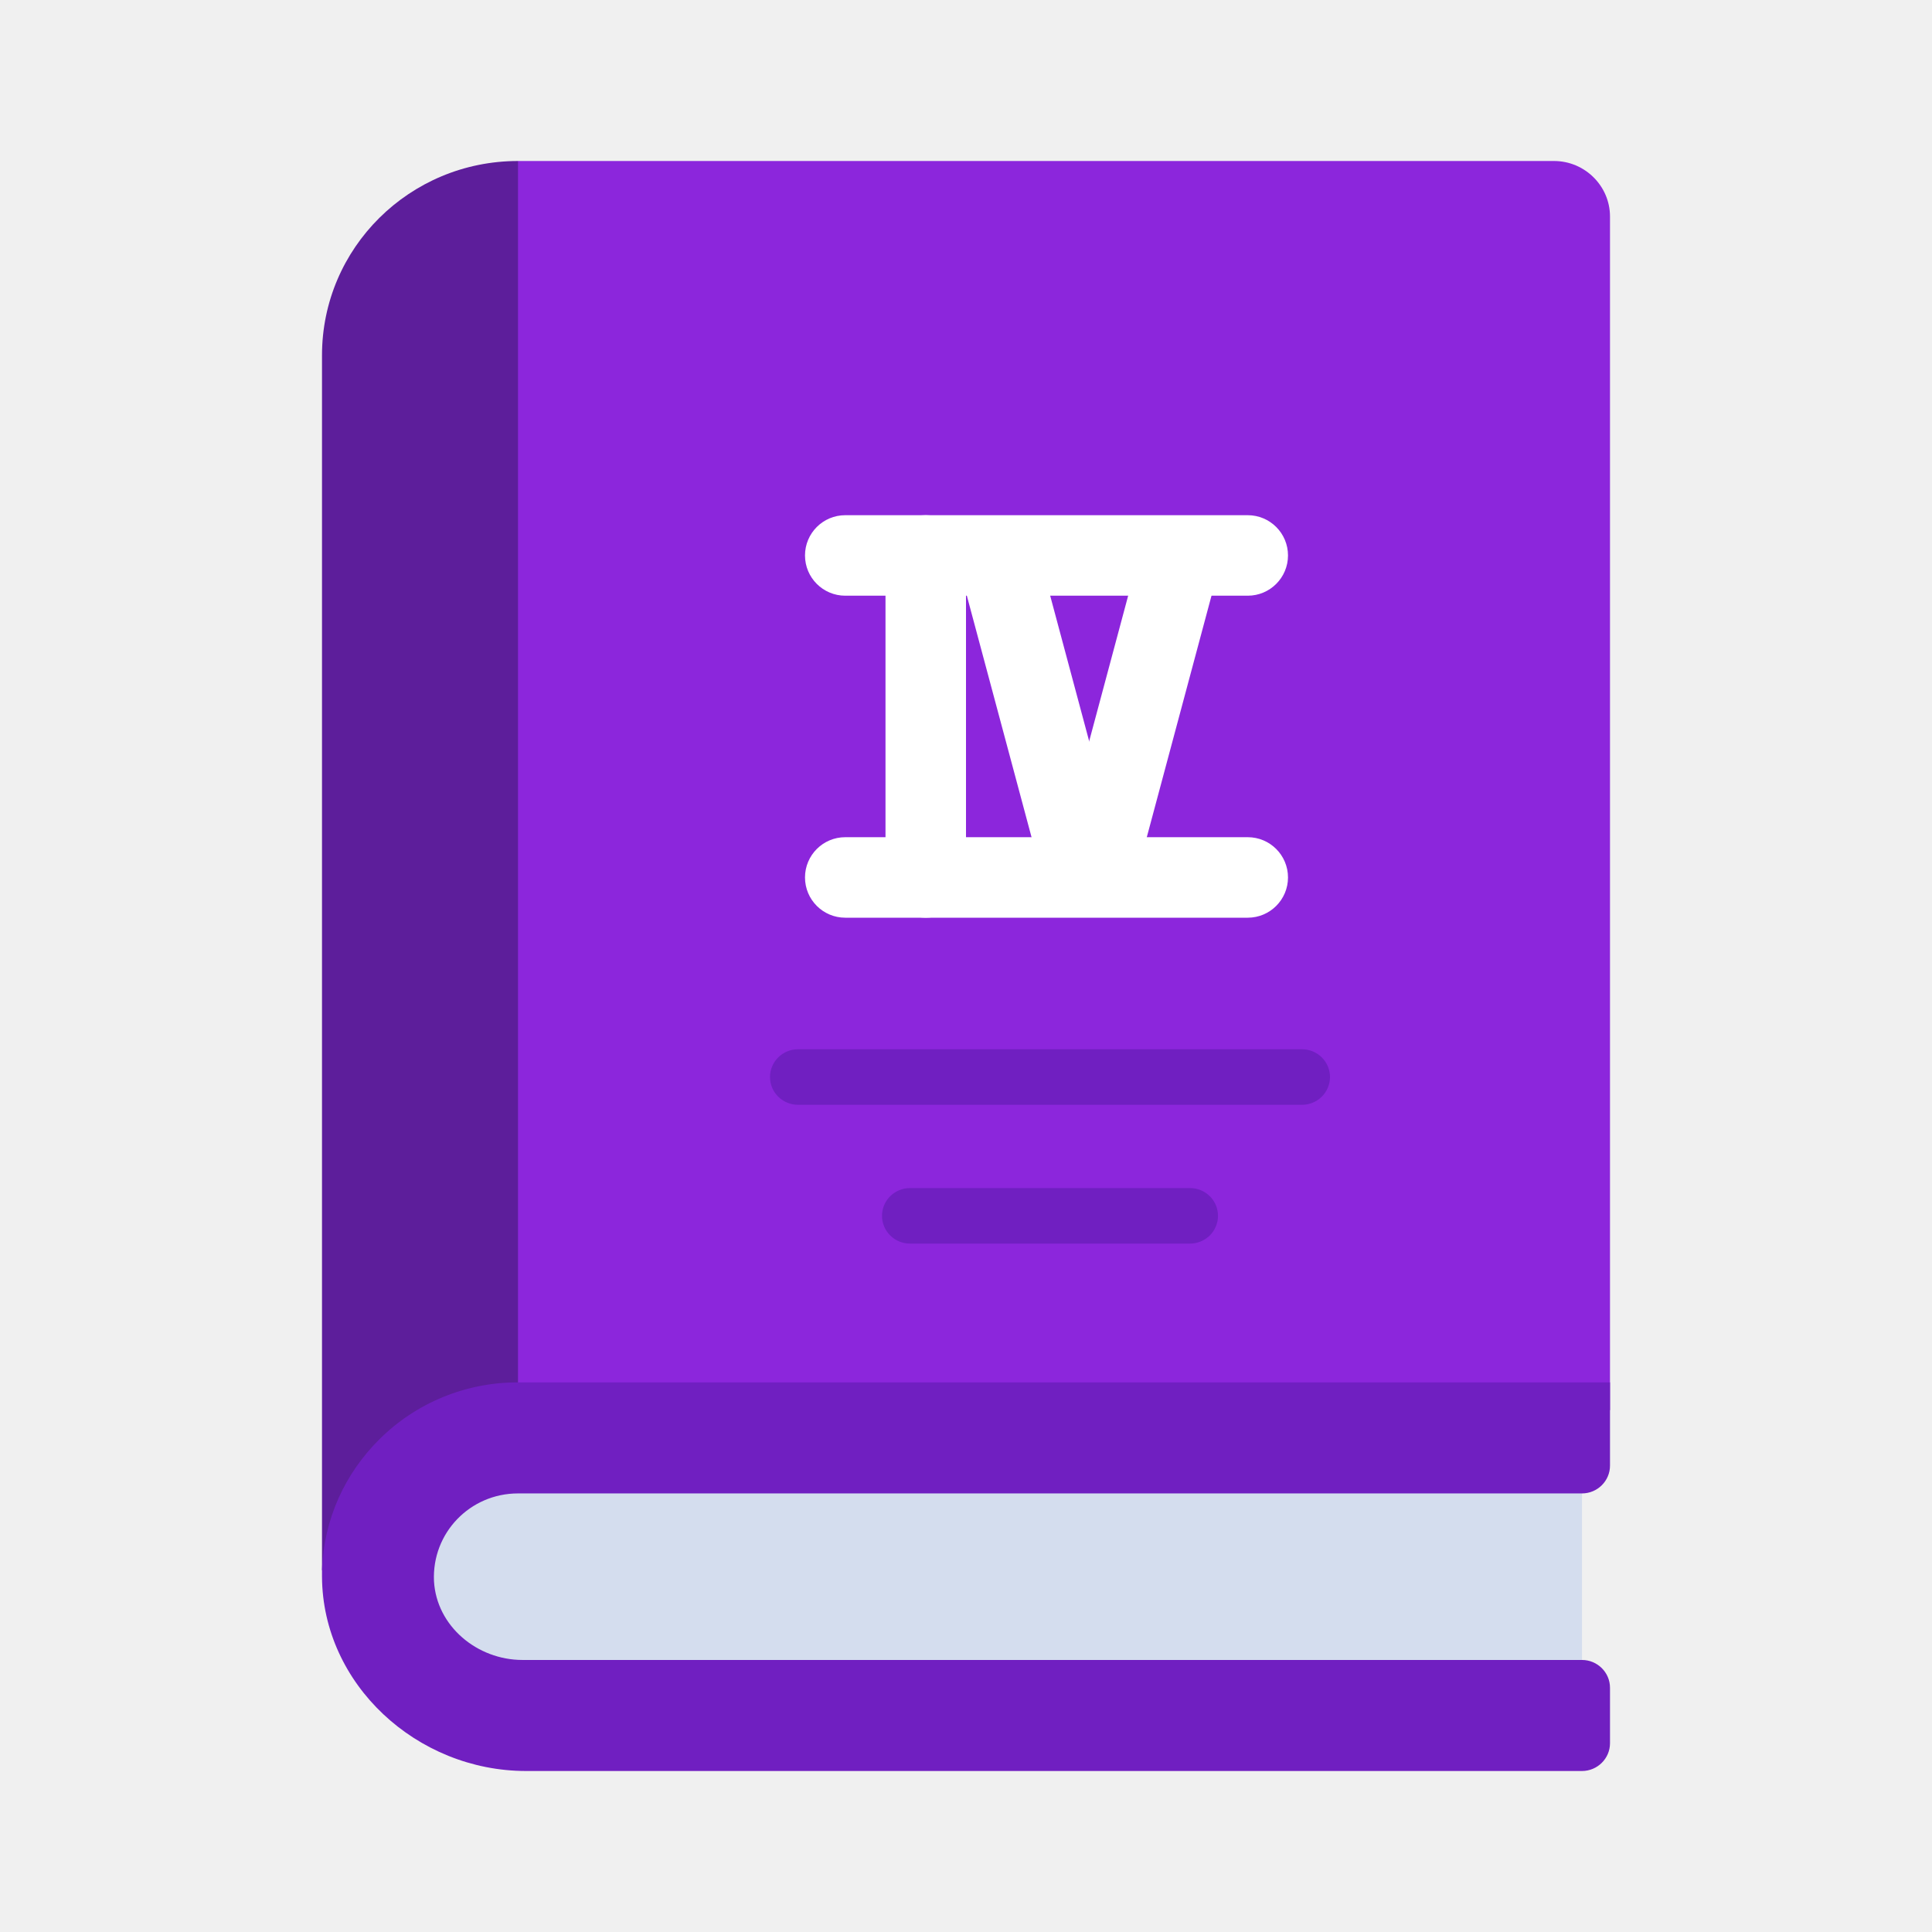
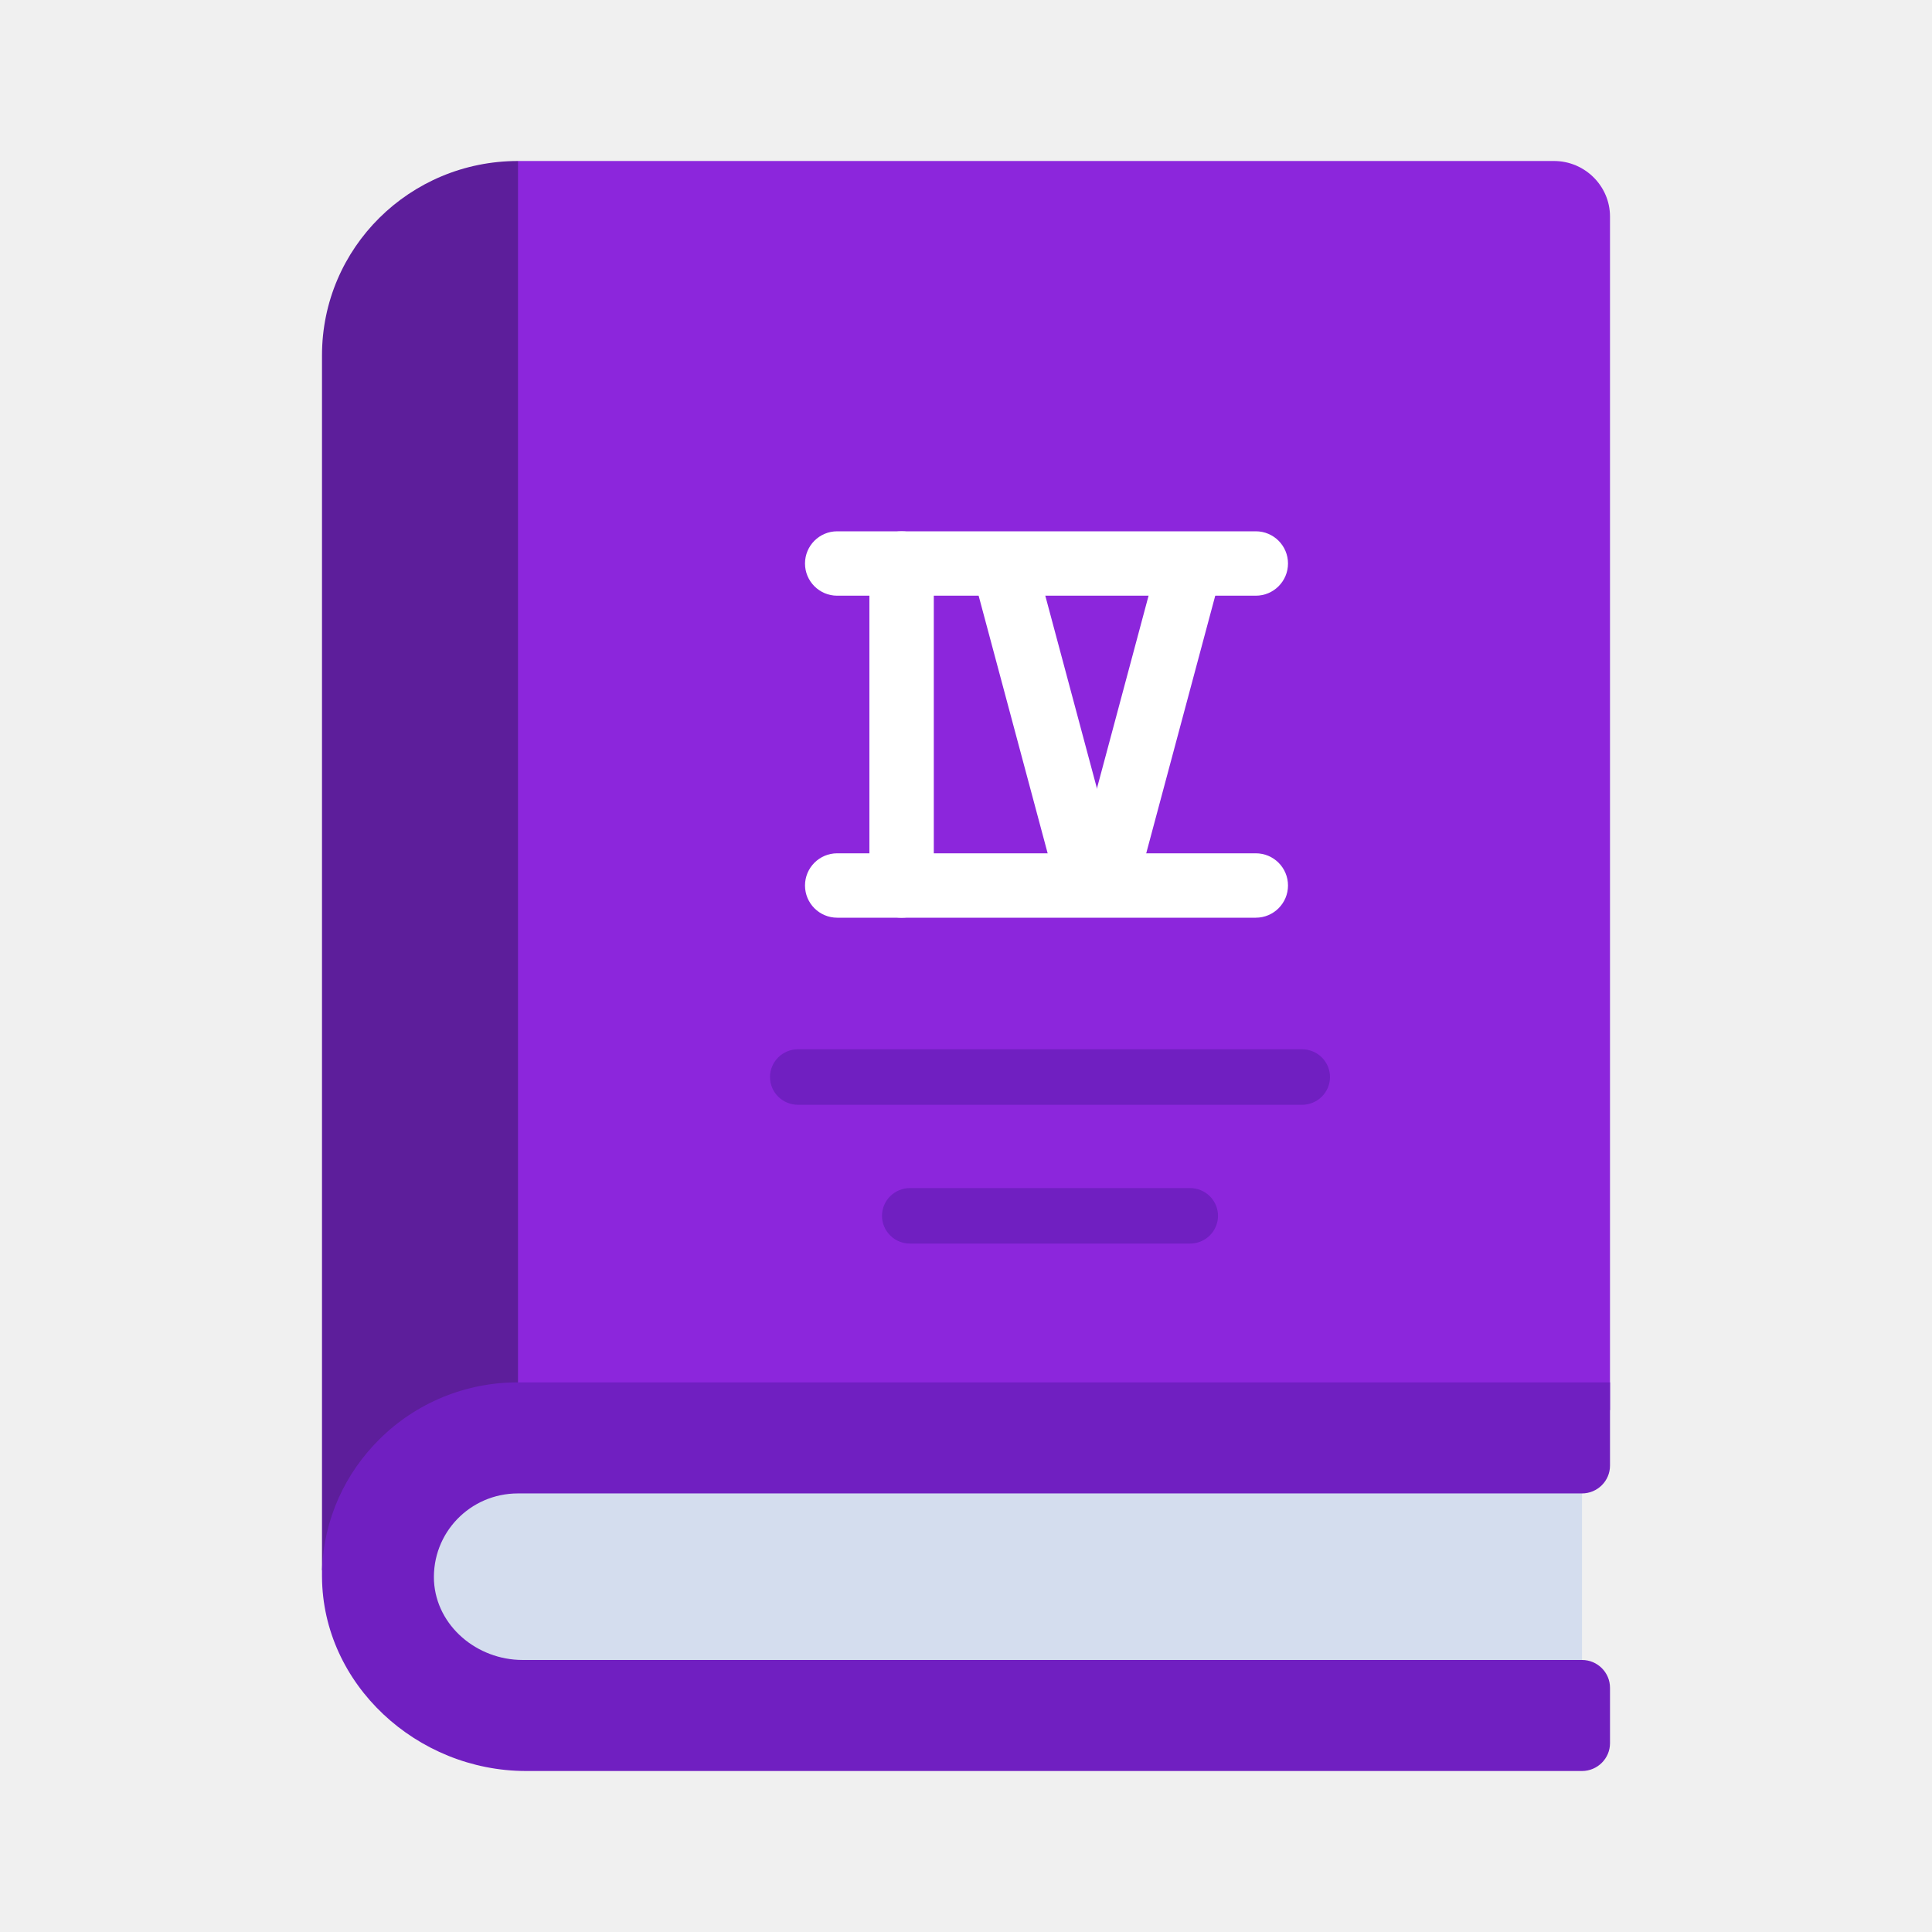
<svg xmlns="http://www.w3.org/2000/svg" width="120" height="120" viewBox="0 0 120 120" fill="none">
  <rect x="60" y="31.211" width="3.509" height="27.085" rx="1.754" fill="white" />
  <path d="M30.435 91.034H98.261V104.828H30.435C26.595 104.828 23.478 101.738 23.478 97.931C23.478 94.124 26.595 91.034 30.435 91.034Z" fill="#D4DDEE" />
  <path d="M20 97.534V22.069C20 15.397 25.444 10 32.174 10L33.913 11.724V84.138L32.174 87.586L20 97.534Z" fill="#5D1E9B" />
  <path d="M100 13.448V87.586H32.174V10H96.522C98.435 10 100 11.552 100 13.448Z" fill="#8C26DC" />
  <path d="M26.956 98.207C27.113 101 29.635 103.103 32.452 103.103H98.261C99.217 103.103 100 103.879 100 104.828V108.276C100 109.224 99.217 110 98.261 110H32.678C25.896 110 20.035 104.621 20 97.931V97.534C20.104 94.345 21.444 91.5 23.565 89.397C24.693 88.273 26.035 87.382 27.513 86.775C28.99 86.168 30.575 85.858 32.174 85.862H100V91.034C100 91.983 99.217 92.759 98.261 92.759H32.174C29.2 92.759 26.817 95.207 26.956 98.207Z" fill="#701FC1" />
  <path d="M80.87 68.621H49.565C49.104 68.621 48.662 68.439 48.336 68.116C48.009 67.792 47.826 67.354 47.826 66.897C47.826 66.439 48.009 66.001 48.336 65.677C48.662 65.354 49.104 65.172 49.565 65.172H80.87C81.331 65.172 81.773 65.354 82.099 65.677C82.426 66.001 82.609 66.439 82.609 66.897C82.609 67.354 82.426 67.792 82.099 68.116C81.773 68.439 81.331 68.621 80.87 68.621ZM73.913 77.241H56.522C56.061 77.241 55.618 77.06 55.292 76.736C54.966 76.413 54.783 75.975 54.783 75.517C54.783 75.06 54.966 74.621 55.292 74.298C55.618 73.975 56.061 73.793 56.522 73.793H73.913C74.374 73.793 74.817 73.975 75.143 74.298C75.469 74.621 75.652 75.06 75.652 75.517C75.652 75.975 75.469 76.413 75.143 76.736C74.817 77.06 74.374 77.241 73.913 77.241Z" fill="#701FC1" />
-   <rect x="59" y="33.073" width="5" height="25" rx="2.5" transform="rotate(-15 59 33.073)" fill="white" />
-   <rect x="71.471" y="31.779" width="5" height="25" rx="2.5" transform="rotate(15 71.4705 31.7789)" fill="white" />
-   <rect x="80" y="32" width="5" height="30" rx="2.5" transform="rotate(90 80 32)" fill="white" />
-   <rect x="55" y="32" width="5" height="25" rx="2.5" fill="white" />
-   <rect x="80" y="52" width="5" height="30" rx="2.5" transform="rotate(90 80 52)" fill="white" />
+   <rect x="54" y="33" width="4" height="24" rx="2" fill="white" />
+   <rect x="80" y="33" width="4" height="30" rx="2" transform="rotate(90 80 33)" fill="white" />
+   <rect x="80" y="53" width="4" height="30" rx="2" transform="rotate(90 80 53)" fill="white" />
+   <path d="M60.518 36.005C60.232 34.938 60.865 33.841 61.932 33.555V33.555C62.999 33.269 64.096 33.903 64.381 34.969L69.558 54.288C69.844 55.355 69.21 56.452 68.144 56.737V56.737C67.077 57.023 65.98 56.39 65.694 55.323L60.518 36.005Z" fill="white" />
+   <rect x="72.471" y="32.779" width="4" height="24" rx="2" transform="rotate(15 72.4705 32.7789)" fill="white" />
</svg>
